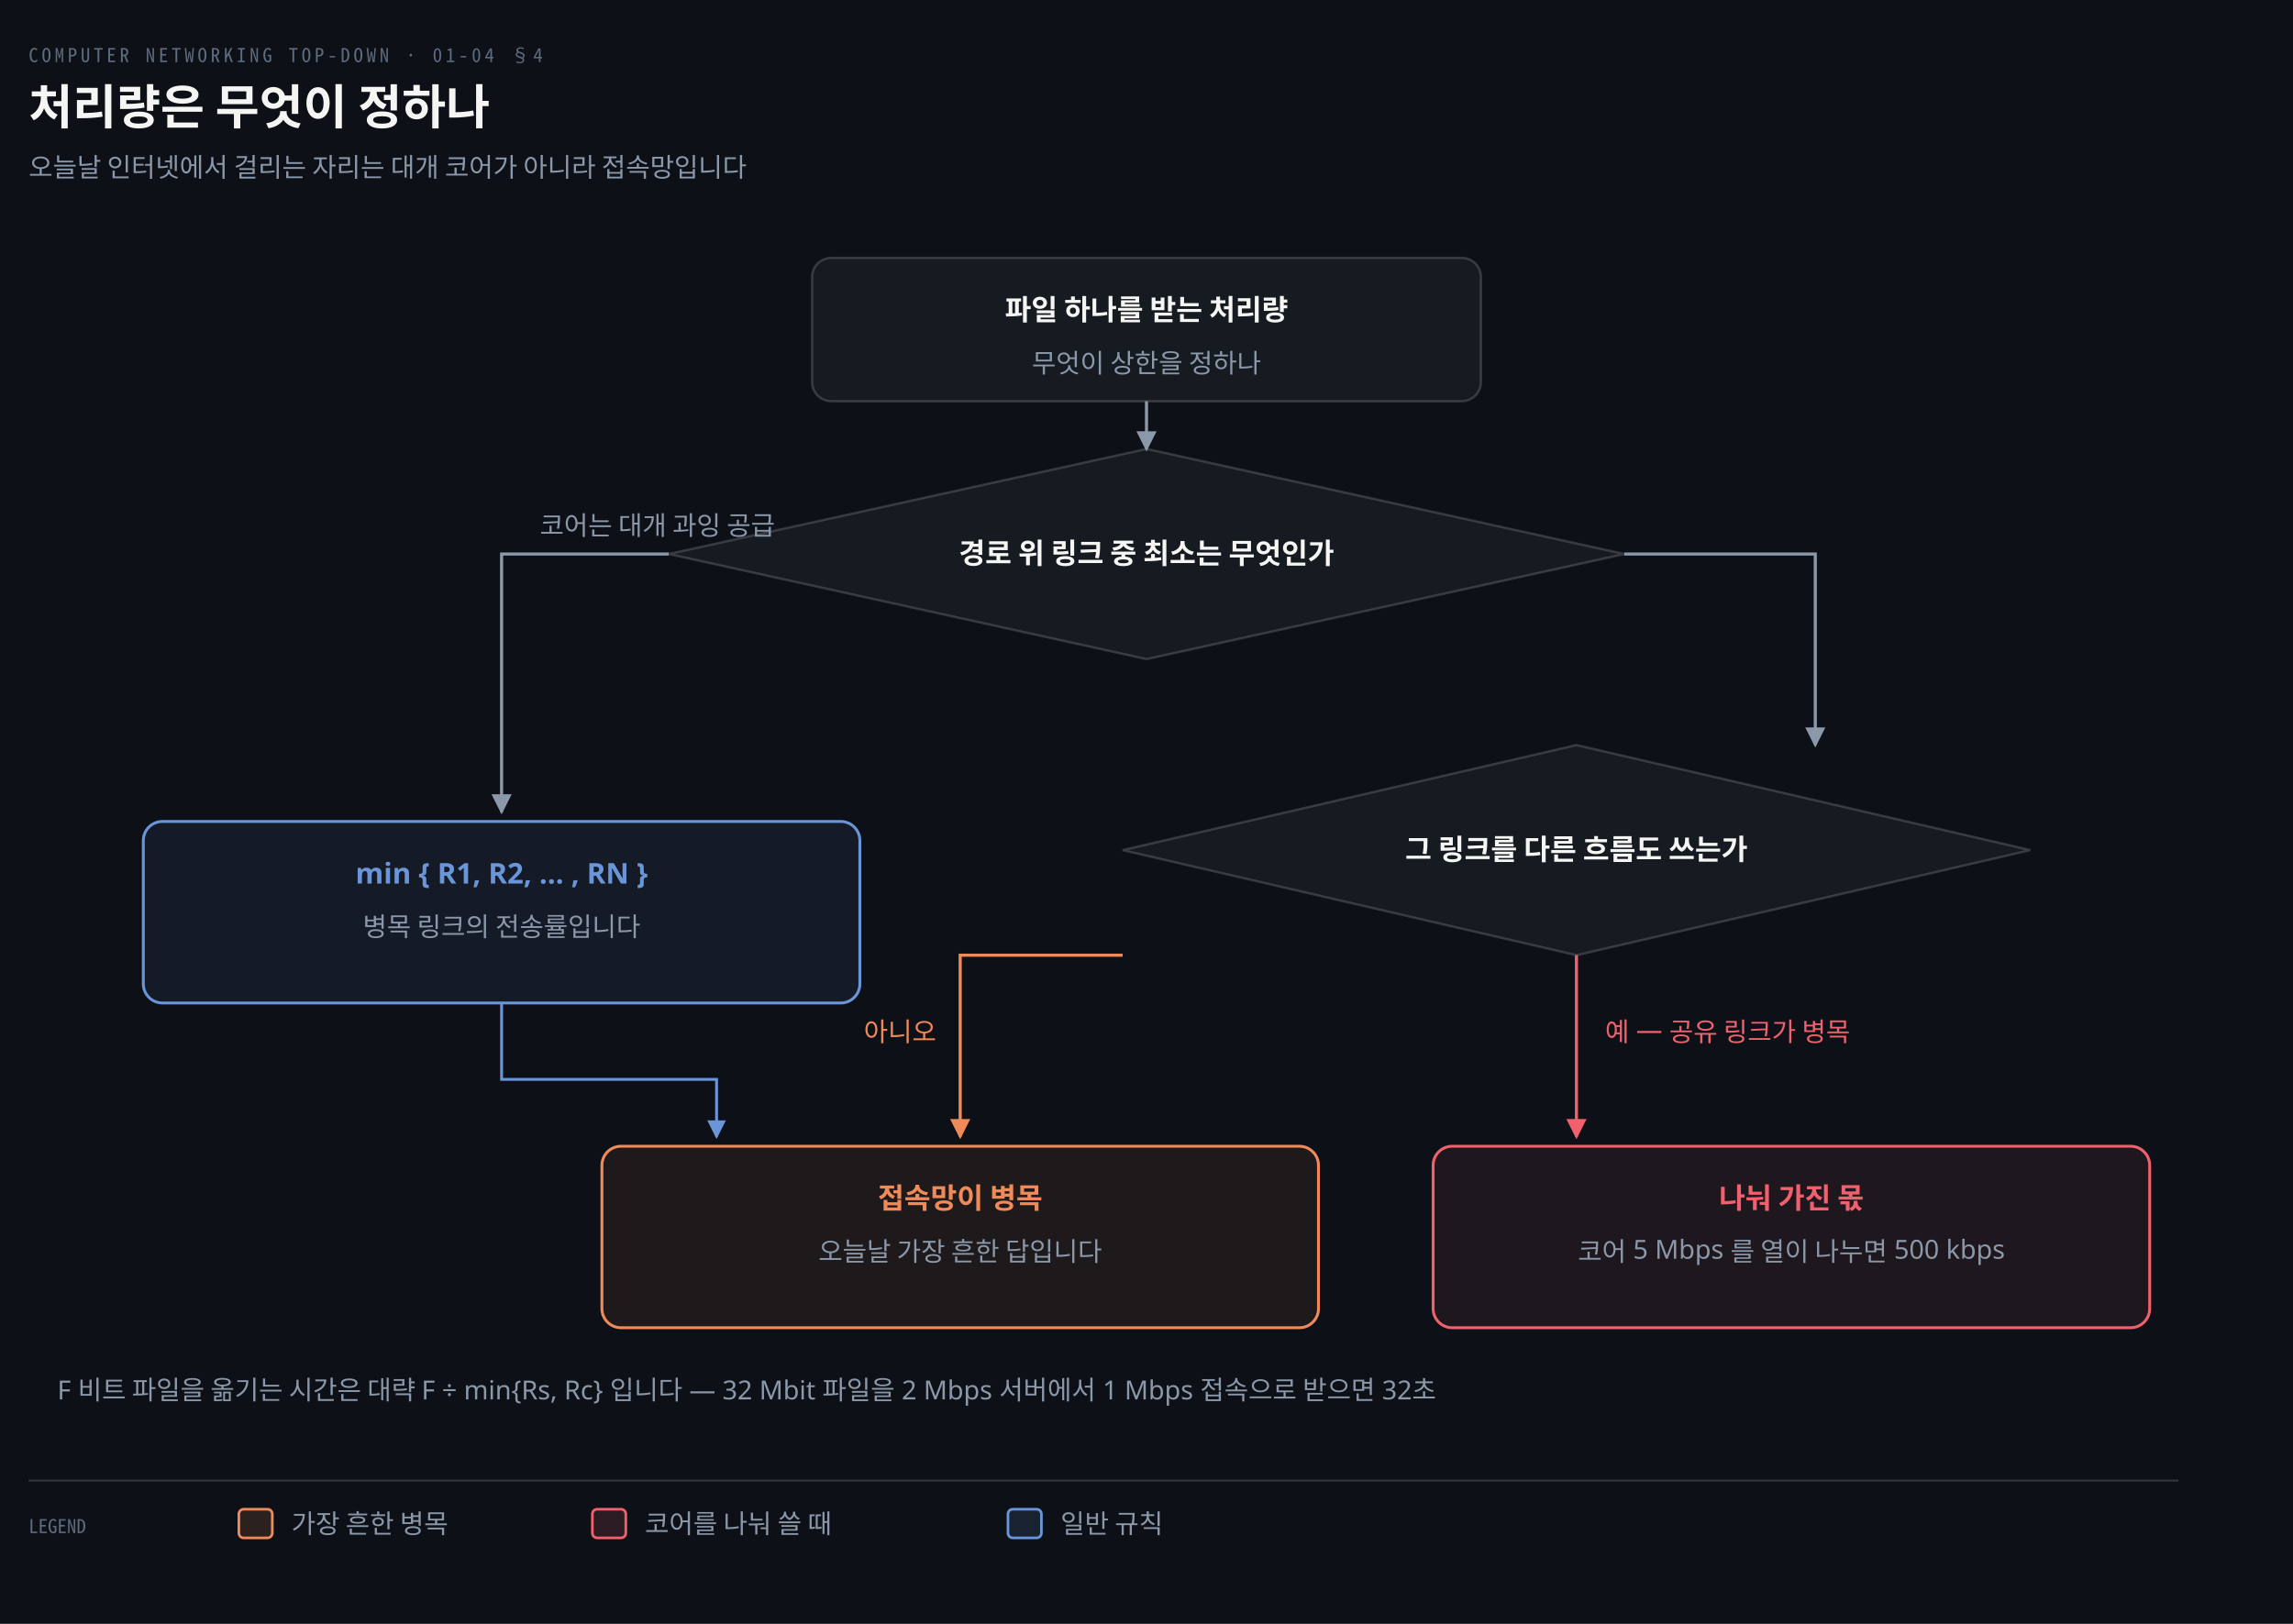
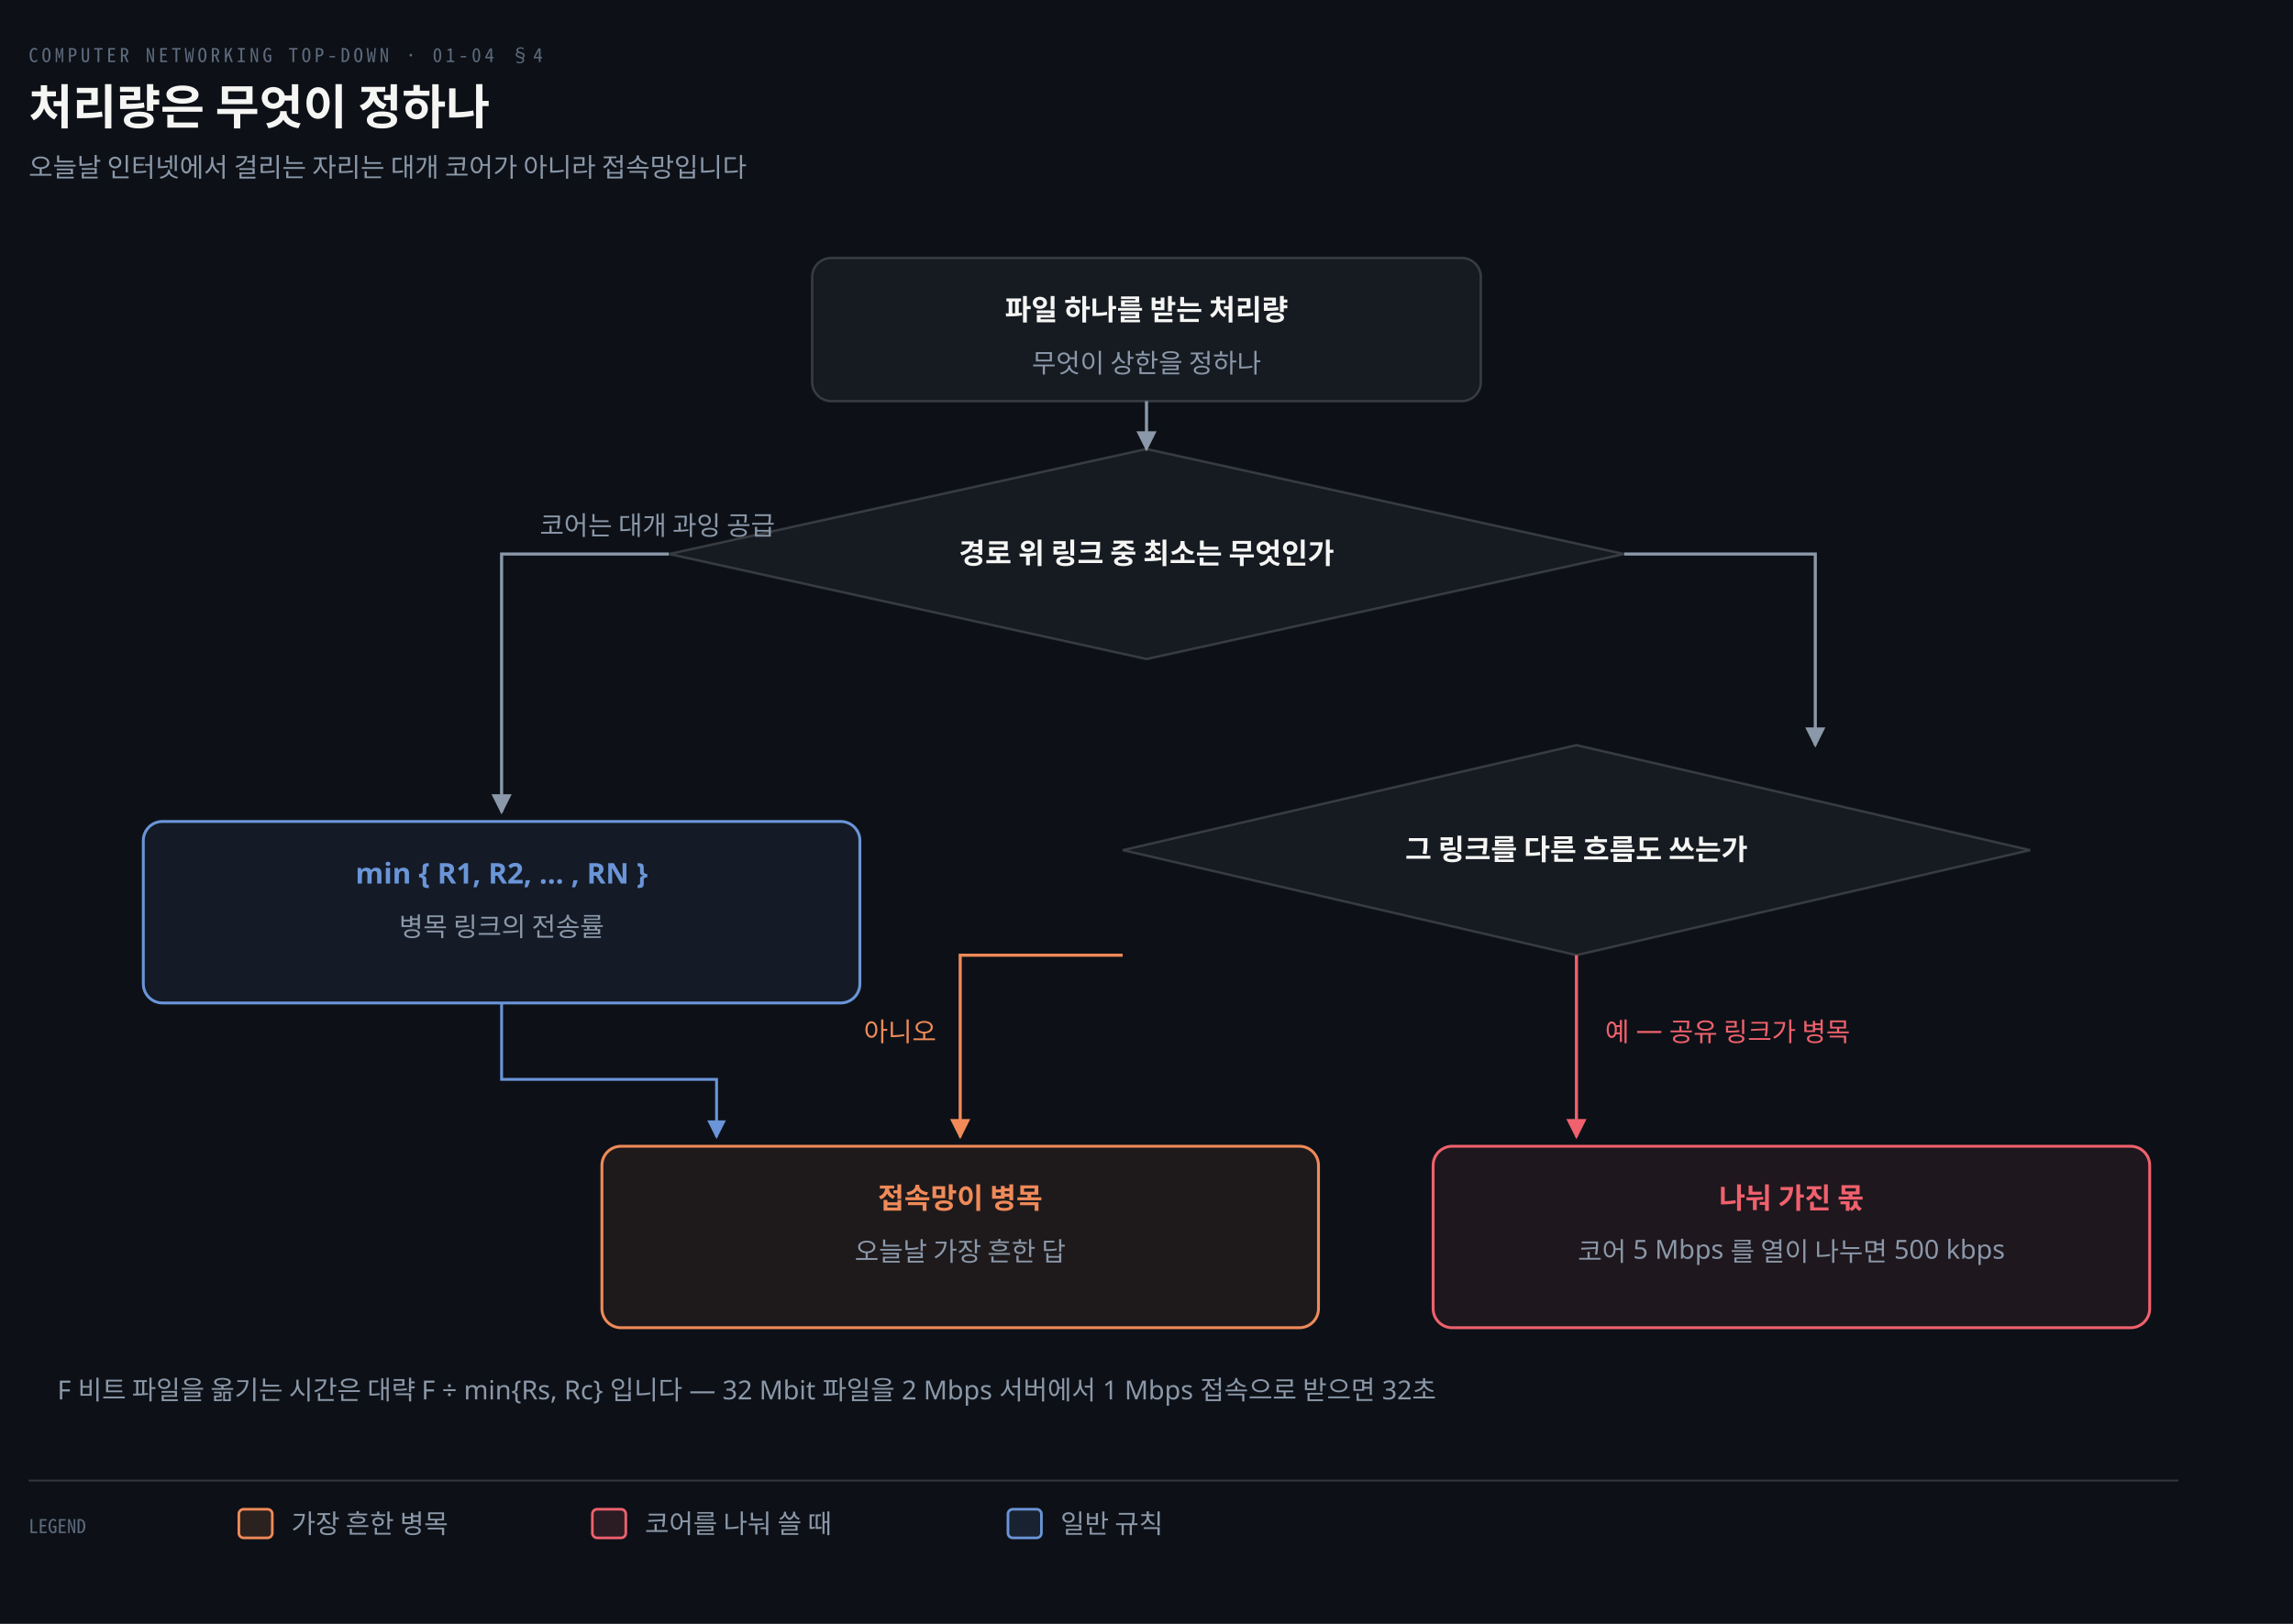
<svg xmlns="http://www.w3.org/2000/svg" viewBox="0 0 960 680" width="100%" role="img" aria-labelledby="dt dd">
  <defs>
    <marker id="ar" viewBox="0 0 8 8" refX="7" refY="4" markerWidth="6.5" markerHeight="6.5" orient="auto">
      <path d="M0 0 L8 4 L0 8 z" fill="#8B98A9" />
    </marker>
    <marker id="ok" viewBox="0 0 8 8" refX="7" refY="4" markerWidth="6.5" markerHeight="6.5" orient="auto">
      <path d="M0 0 L8 4 L0 8 z" fill="#3FB98C" />
    </marker>
    <marker id="warn" viewBox="0 0 8 8" refX="7" refY="4" markerWidth="6.5" markerHeight="6.5" orient="auto">
      <path d="M0 0 L8 4 L0 8 z" fill="#E3B341" />
    </marker>
    <marker id="bad" viewBox="0 0 8 8" refX="7" refY="4" markerWidth="6.5" markerHeight="6.5" orient="auto">
      <path d="M0 0 L8 4 L0 8 z" fill="#F0616D" />
    </marker>
    <marker id="info" viewBox="0 0 8 8" refX="7" refY="4" markerWidth="6.5" markerHeight="6.5" orient="auto">
      <path d="M0 0 L8 4 L0 8 z" fill="#6A95D8" />
    </marker>
    <marker id="acc" viewBox="0 0 8 8" refX="7" refY="4" markerWidth="6.5" markerHeight="6.5" orient="auto">
      <path d="M0 0 L8 4 L0 8 z" fill="#F08A59" />
    </marker>
    <marker id="soft" viewBox="0 0 8 8" refX="7" refY="4" markerWidth="6.5" markerHeight="6.5" orient="auto">
      <path d="M0 0 L8 4 L0 8 z" fill="#5E6B7E" />
    </marker>
  </defs>
  <rect width="960" height="680" fill="#0D1117" />
  <text x="12" y="26" font-family="'Geist Mono','Noto Sans Mono CJK KR',monospace" font-size="8" letter-spacing="0.18em" fill="#5E6B7E">COMPUTER NETWORKING TOP-DOWN · 01-04 §4</text>
  <text x="12" y="52" font-family="'Geist','Apple SD Gothic Neo','Noto Sans KR','Malgun Gothic',sans-serif" font-size="20" font-weight="600" fill="#F5F5F3">처리량은 무엇이 정하나</text>
  <text x="12" y="74" font-family="'Geist','Apple SD Gothic Neo','Noto Sans KR','Malgun Gothic',sans-serif" font-size="11" fill="#8B98A9">오늘날 인터넷에서 걸리는 자리는 대개 코어가 아니라 접속망입니다</text>
  <rect x="340" y="108" width="280" height="60" rx="8" fill="#161B22" stroke="rgba(191,192,192,0.22)" stroke-width="1.0" />
  <text x="480.0" y="134" text-anchor="middle" font-family="'Geist','Apple SD Gothic Neo','Noto Sans KR','Malgun Gothic',sans-serif" font-size="12" font-weight="600" fill="#F5F5F3">파일 하나를 받는 처리량</text>
  <text x="480.0" y="156" text-anchor="middle" font-family="'Geist','Apple SD Gothic Neo','Noto Sans KR','Malgun Gothic',sans-serif" font-size="11" font-weight="400" fill="#8B98A9">무엇이 상한을 정하나</text>
  <path d="M 480 188.0 L 680.0 232 L 480 276.0 L 280.0 232 Z" fill="#161B22" stroke="rgba(191,192,192,0.22)" stroke-width="1" />
  <text x="480" y="236" text-anchor="middle" font-family="'Geist','Apple SD Gothic Neo','Noto Sans KR','Malgun Gothic',sans-serif" font-size="12" font-weight="600" fill="#F5F5F3">경로 위 링크 중 최소는 무엇인가</text>
  <rect x="60" y="344" width="300" height="76" rx="8" fill="#6A95D814" stroke="#6A95D8" stroke-width="1.2" />
  <text x="210.0" y="370" text-anchor="middle" font-family="'Geist','Apple SD Gothic Neo','Noto Sans KR','Malgun Gothic',sans-serif" font-size="12" font-weight="600" fill="#6A95D8">min { R1, R2, … , RN }</text>
-   <text x="210.0" y="392" text-anchor="middle" font-family="'Geist','Apple SD Gothic Neo','Noto Sans KR','Malgun Gothic',sans-serif" font-size="11" font-weight="400" fill="#8B98A9">병목 링크의 전송률입니다</text>
+   <text x="210.0" y="392" text-anchor="middle" font-family="'Geist','Apple SD Gothic Neo','Noto Sans KR','Malgun Gothic',sans-serif" font-size="11" font-weight="400" fill="#8B98A9">병목 링크의 전송률</text>
  <path d="M 660 312.0 L 850.0 356 L 660 400.0 L 470.0 356 Z" fill="#161B22" stroke="rgba(191,192,192,0.22)" stroke-width="1" />
  <text x="660" y="360" text-anchor="middle" font-family="'Geist','Apple SD Gothic Neo','Noto Sans KR','Malgun Gothic',sans-serif" font-size="12" font-weight="600" fill="#F5F5F3">그 링크를 다른 흐름도 쓰는가</text>
  <rect x="600" y="480" width="300" height="76" rx="8" fill="#F0616D14" stroke="#F0616D" stroke-width="1.2" />
  <text x="750.0" y="506" text-anchor="middle" font-family="'Geist','Apple SD Gothic Neo','Noto Sans KR','Malgun Gothic',sans-serif" font-size="12" font-weight="600" fill="#F0616D">나눠 가진 몫</text>
  <text x="750.0" y="528" text-anchor="middle" font-family="'Geist','Apple SD Gothic Neo','Noto Sans KR','Malgun Gothic',sans-serif" font-size="11" font-weight="400" fill="#8B98A9">코어 5 Mbps 를 열이 나누면 500 kbps</text>
  <rect x="252" y="480" width="300" height="76" rx="8" fill="#F08A5914" stroke="#F08A59" stroke-width="1.2" />
  <text x="402.0" y="506" text-anchor="middle" font-family="'Geist','Apple SD Gothic Neo','Noto Sans KR','Malgun Gothic',sans-serif" font-size="12" font-weight="600" fill="#F08A59">접속망이 병목</text>
-   <text x="402.0" y="528" text-anchor="middle" font-family="'Geist','Apple SD Gothic Neo','Noto Sans KR','Malgun Gothic',sans-serif" font-size="11" font-weight="400" fill="#8B98A9">오늘날 가장 흔한 답입니다</text>
+   <text x="402.0" y="528" text-anchor="middle" font-family="'Geist','Apple SD Gothic Neo','Noto Sans KR','Malgun Gothic',sans-serif" font-size="11" font-weight="400" fill="#8B98A9">오늘날 가장 흔한 답</text>
  <path d="M 480 168 L 480 188" fill="none" stroke="#8B98A9" stroke-width="1.3" marker-end="url(#ar)" />
  <path d="M 280 232 L 210 232 L 210 340" fill="none" stroke="#8B98A9" stroke-width="1.3" marker-end="url(#ar)" />
  <text x="226" y="224" text-anchor="start" font-family="'Geist','Apple SD Gothic Neo','Noto Sans KR','Malgun Gothic',sans-serif" font-size="11" font-weight="400" fill="#8B98A9">코어는 대개 과잉 공급</text>
  <path d="M 680 232 L 760 232 L 760 312" fill="none" stroke="#8B98A9" stroke-width="1.3" marker-end="url(#ar)" />
  <path d="M 660 400 L 660 476" fill="none" stroke="#F0616D" stroke-width="1.3" marker-end="url(#bad)" />
  <text x="672" y="436" text-anchor="start" font-family="'Geist','Apple SD Gothic Neo','Noto Sans KR','Malgun Gothic',sans-serif" font-size="11" font-weight="400" fill="#F0616D">예 — 공유 링크가 병목</text>
  <path d="M 470 400 L 402 400 L 402 476" fill="none" stroke="#F08A59" stroke-width="1.3" marker-end="url(#acc)" />
  <text x="392" y="436" text-anchor="end" font-family="'Geist','Apple SD Gothic Neo','Noto Sans KR','Malgun Gothic',sans-serif" font-size="11" font-weight="400" fill="#F08A59">아니오</text>
  <path d="M 210 420 L 210 452 L 300 452 L 300 476" fill="none" stroke="#6A95D8" stroke-width="1.2" marker-end="url(#info)" />
  <text x="24" y="586" text-anchor="start" font-family="'Geist','Apple SD Gothic Neo','Noto Sans KR','Malgun Gothic',sans-serif" font-size="11" font-weight="400" fill="#8B98A9">F 비트 파일을 옮기는 시간은 대략 F ÷ min{Rs, Rc} 입니다 — 32 Mbit 파일을 2 Mbps 서버에서 1 Mbps 접속으로 받으면 32초</text>
  <line x1="12" y1="620" x2="912" y2="620" stroke="rgba(191,192,192,0.22)" stroke-width="0.8" />
  <text x="12" y="642" text-anchor="start" font-family="'Geist Mono','Noto Sans Mono CJK KR',monospace" font-size="8" font-weight="400" fill="#5E6B7E">LEGEND</text>
  <rect x="100" y="632" width="14" height="12" rx="2" fill="#F08A5922" stroke="#F08A59" stroke-width="1.1" />
  <text x="122" y="642" text-anchor="start" font-family="'Geist','Apple SD Gothic Neo','Noto Sans KR','Malgun Gothic',sans-serif" font-size="11" font-weight="400" fill="#8B98A9">가장 흔한 병목</text>
  <rect x="248" y="632" width="14" height="12" rx="2" fill="#F0616D22" stroke="#F0616D" stroke-width="1.1" />
  <text x="270" y="642" text-anchor="start" font-family="'Geist','Apple SD Gothic Neo','Noto Sans KR','Malgun Gothic',sans-serif" font-size="11" font-weight="400" fill="#8B98A9">코어를 나눠 쓸 때</text>
  <rect x="422" y="632" width="14" height="12" rx="2" fill="#6A95D822" stroke="#6A95D8" stroke-width="1.1" />
  <text x="444" y="642" text-anchor="start" font-family="'Geist','Apple SD Gothic Neo','Noto Sans KR','Malgun Gothic',sans-serif" font-size="11" font-weight="400" fill="#8B98A9">일반 규칙</text>
</svg>
